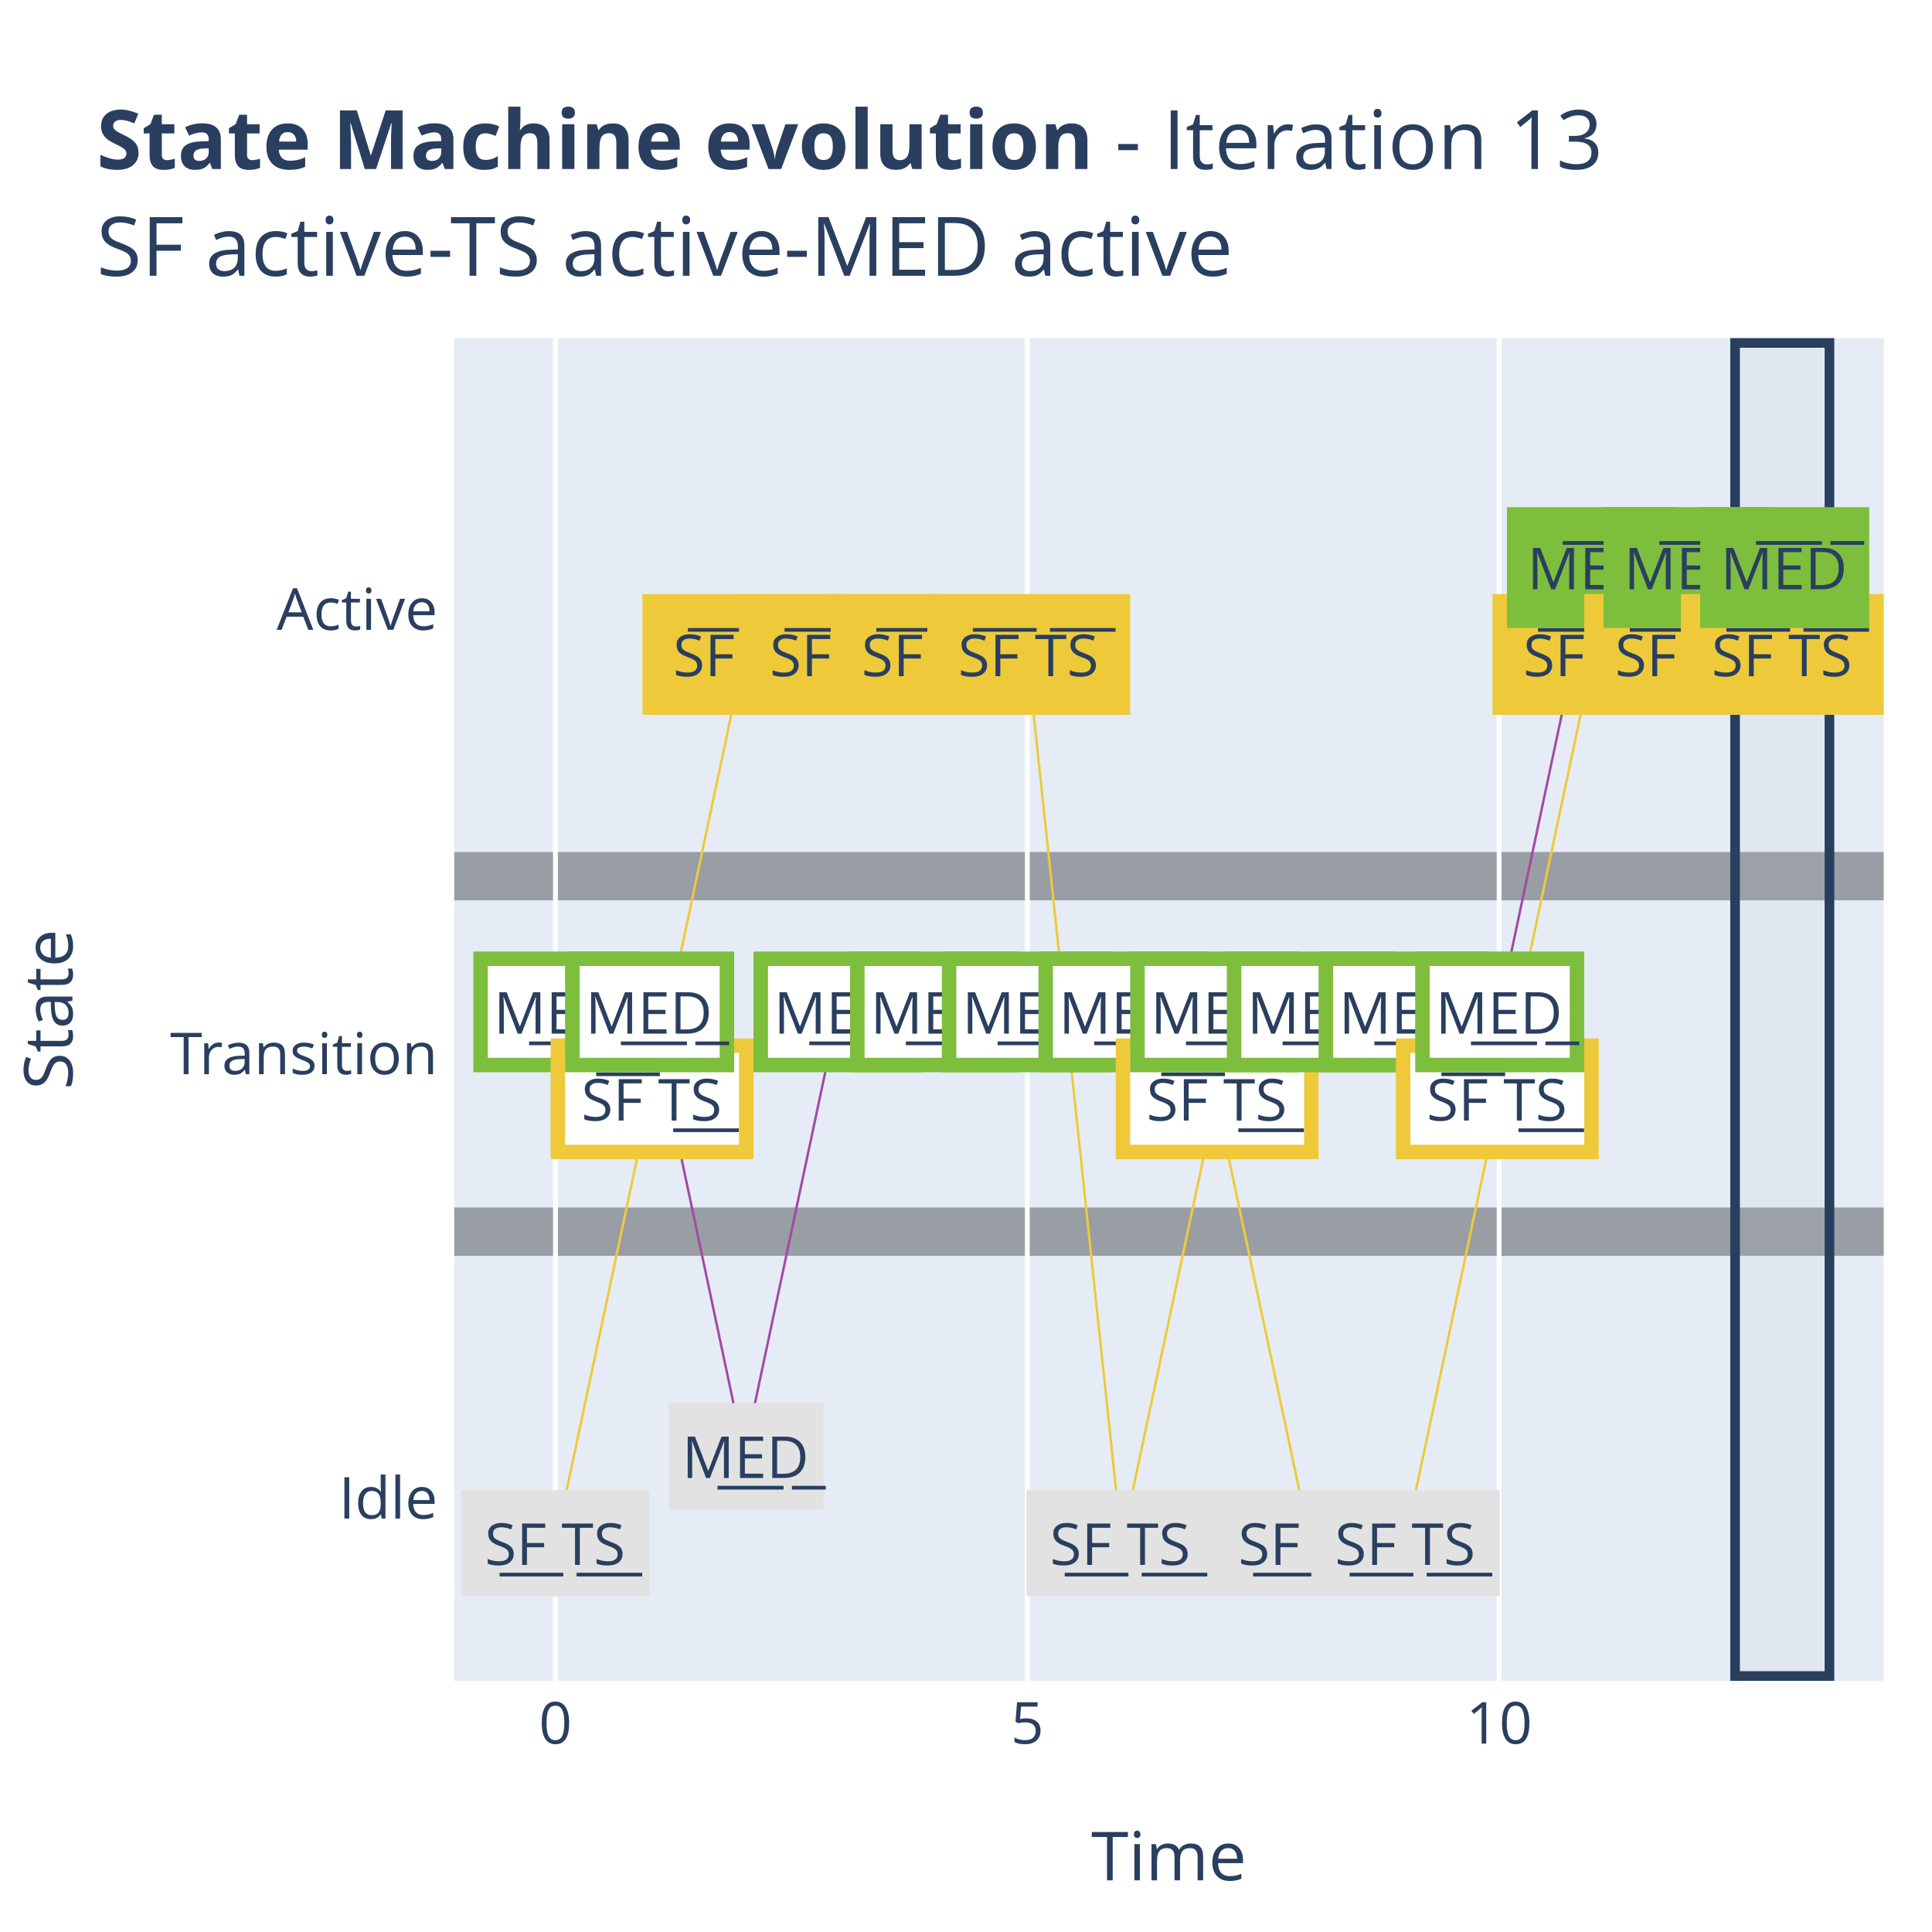
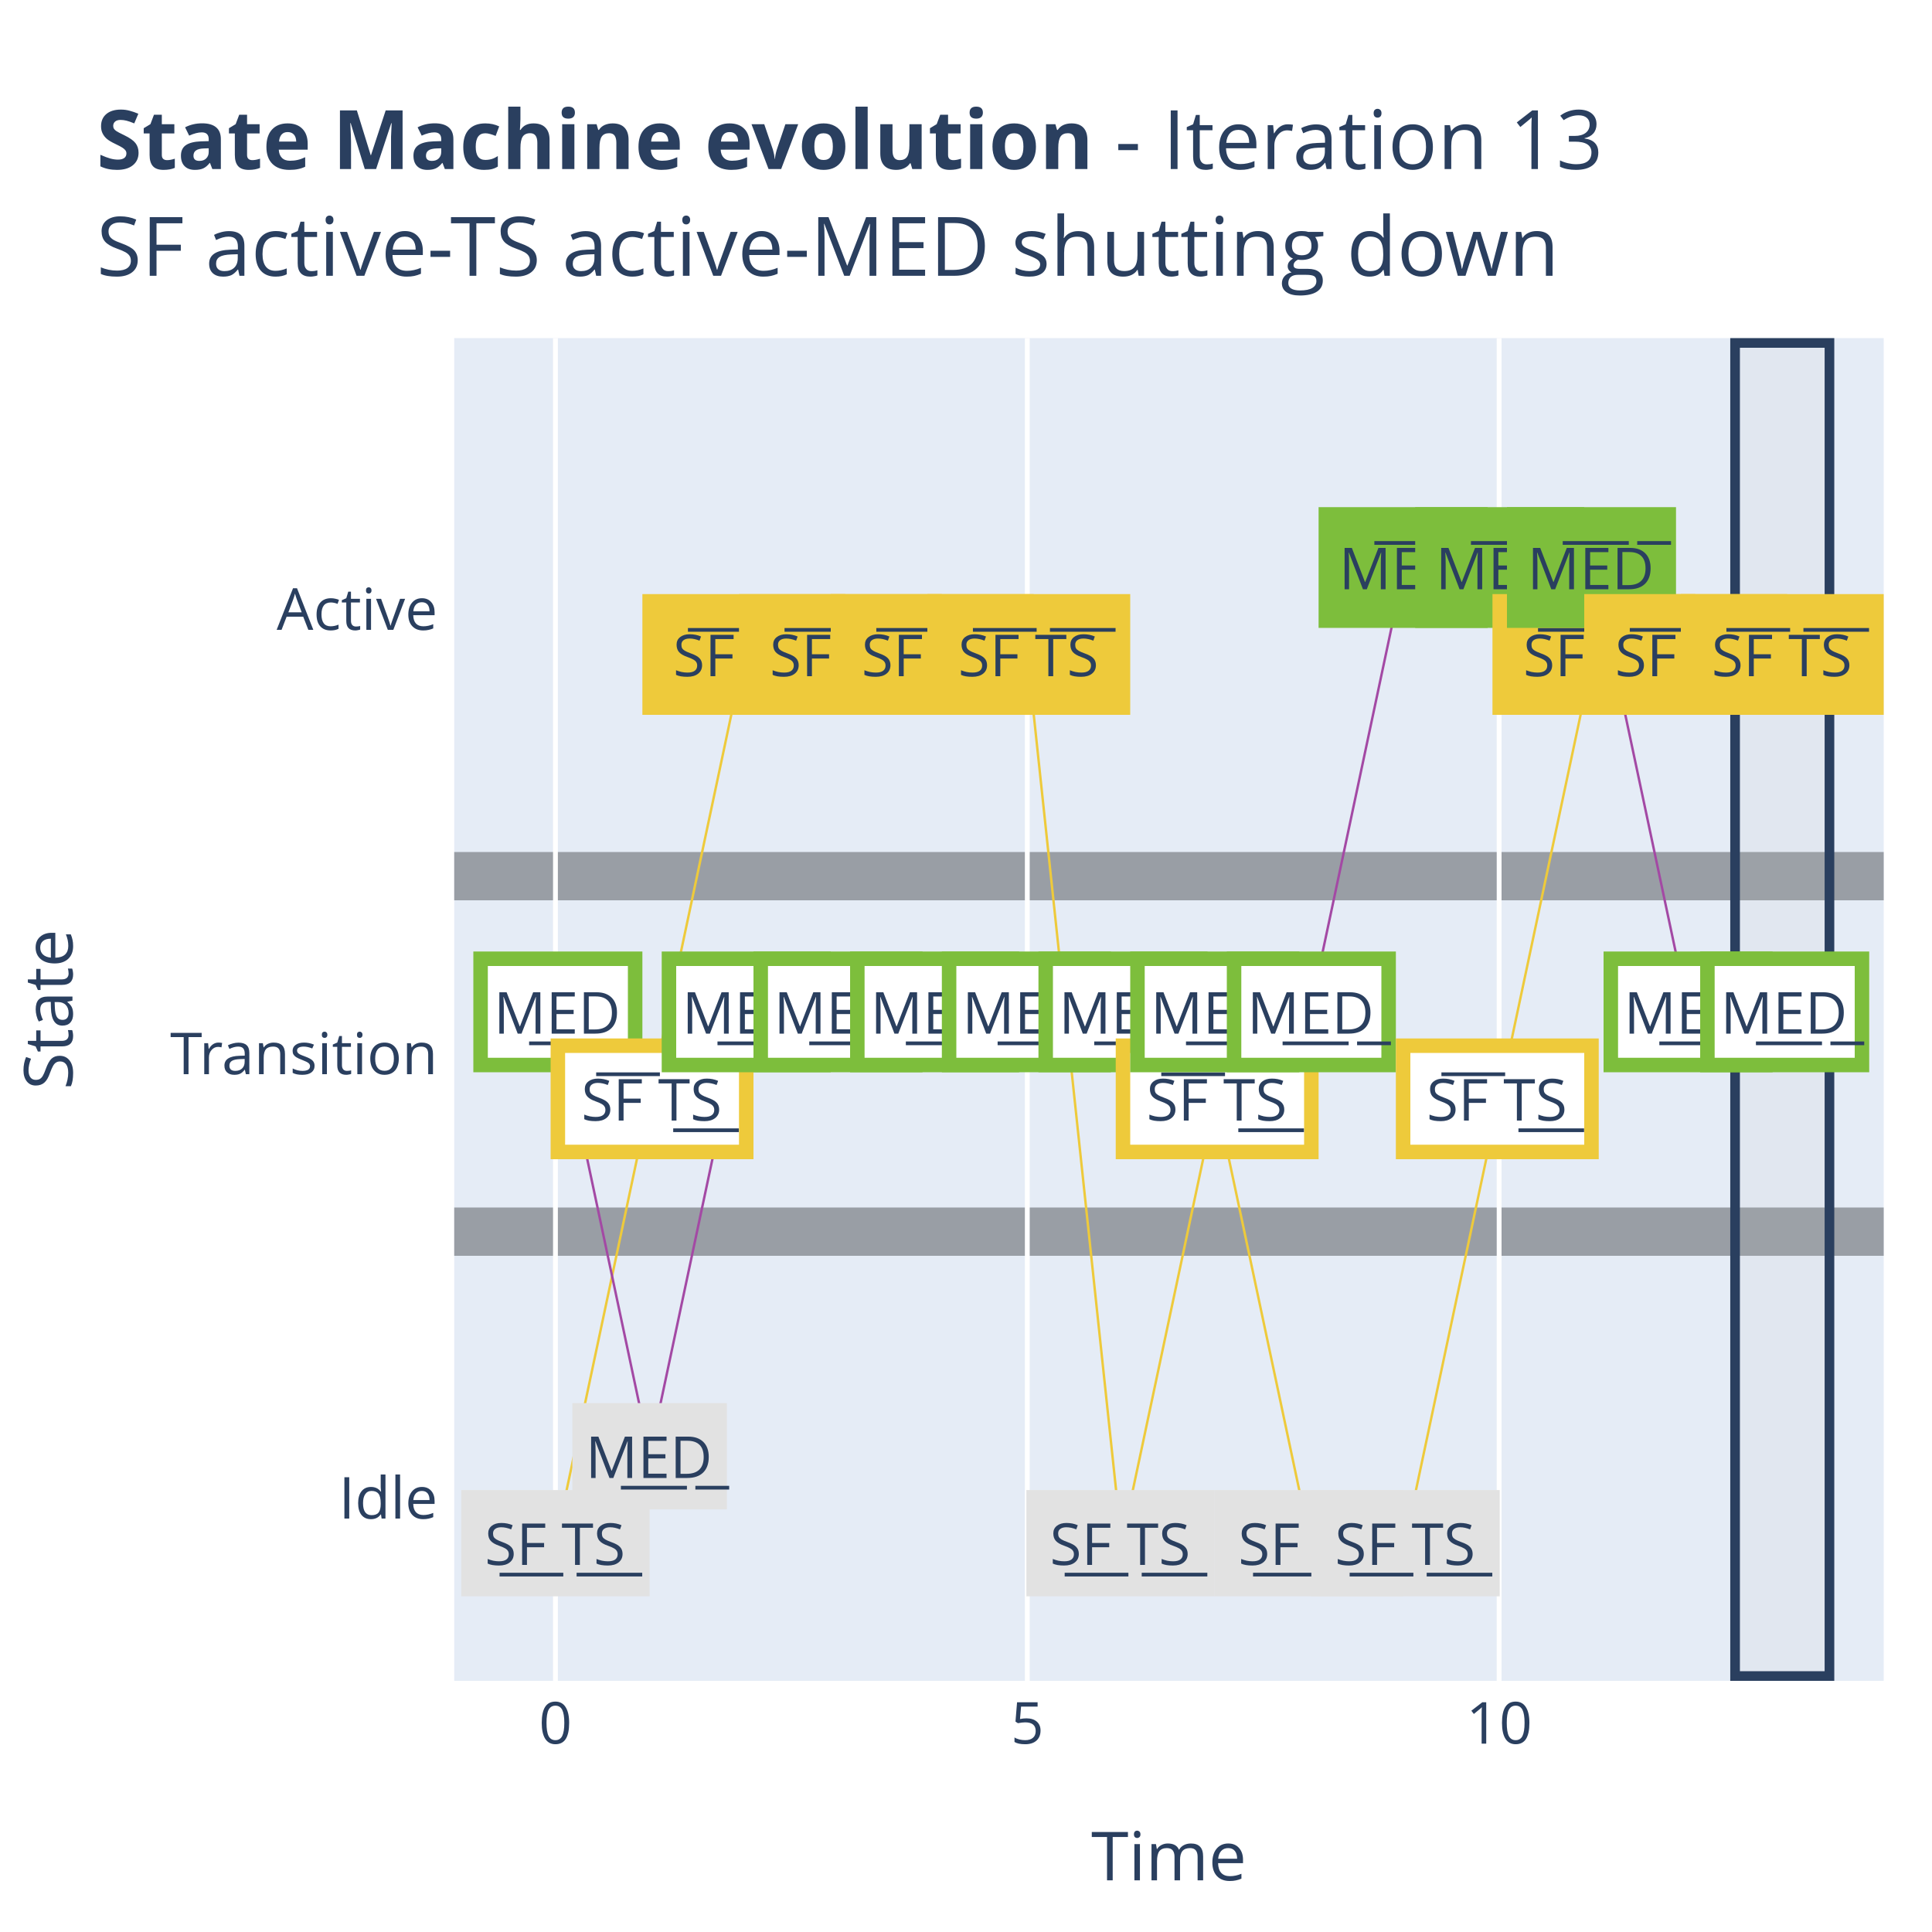
<svg xmlns="http://www.w3.org/2000/svg" class="main-svg" width="800" height="800" style="" viewBox="0 0 400 400">
  <rect x="0" y="0" width="400" height="400" style="fill: rgb(255, 255, 255); fill-opacity: 1;" />
-   <defs id="defs-da6cb9">
+   <defs id="defs-b3622c">
    <g class="clips">
-       <clipPath id="clipda6cb9xyplot" class="plotclip">
+       <clipPath id="clipb3622cxyplot" class="plotclip">
        <rect width="296" height="278" />
      </clipPath>
-       <clipPath class="axesclip" id="clipda6cb9x">
+       <clipPath class="axesclip" id="clipb3622cx">
        <rect x="94" y="0" width="296" height="400" />
      </clipPath>
-       <clipPath class="axesclip" id="clipda6cb9y">
+       <clipPath class="axesclip" id="clipb3622cy">
        <rect x="0" y="70" width="400" height="278" />
      </clipPath>
-       <clipPath class="axesclip" id="clipda6cb9xy">
+       <clipPath class="axesclip" id="clipb3622cxy">
        <rect x="94" y="70" width="296" height="278" />
      </clipPath>
    </g>
    <g class="gradients" />
    <g class="patterns" />
  </defs>
  <g class="bglayer">
    <rect class="bg" x="94" y="70" width="296" height="278" style="fill: rgb(229, 236, 246); fill-opacity: 1; stroke-width: 0;" />
  </g>
  <g class="layer-below">
    <g class="imagelayer" />
    <g class="shapelayer" />
  </g>
  <g class="cartesianlayer">
    <g class="subplot xy">
      <g class="layer-subplot">
        <g class="shapelayer" />
        <g class="imagelayer" />
      </g>
      <g class="minor-gridlayer">
        <g class="x" />
        <g class="y">
          <path class="ygrid crisp" transform="translate(0,255)" d="M94,0h296" style="stroke: rgb(153, 158, 165); stroke-opacity: 1; stroke-width: 10px;" />
          <path class="ygrid crisp" transform="translate(0,181.4)" d="M94,0h296" style="stroke: rgb(153, 158, 165); stroke-opacity: 1; stroke-width: 10px;" />
        </g>
      </g>
      <g class="gridlayer">
        <g class="x">
          <path class="xgrid crisp" transform="translate(115,0)" d="M0,70v278" style="stroke: rgb(255, 255, 255); stroke-opacity: 1; stroke-width: 1px;" />
          <path class="xgrid crisp" transform="translate(212.69,0)" d="M0,70v278" style="stroke: rgb(255, 255, 255); stroke-opacity: 1; stroke-width: 1px;" />
          <path class="xgrid crisp" transform="translate(310.38,0)" d="M0,70v278" style="stroke: rgb(255, 255, 255); stroke-opacity: 1; stroke-width: 1px;" />
        </g>
        <g class="y" />
      </g>
      <g class="zerolinelayer" />
      <path class="xlines-below" />
      <path class="ylines-below" />
      <g class="overlines-below" />
      <g class="xaxislayer-below" />
      <g class="yaxislayer-below" />
      <g class="overaxes-below" />
-       <g class="plot" transform="translate(94,70)" clip-path="url(#clipda6cb9xyplot)">
+       <g class="plot" transform="translate(94,70)" clip-path="url(#clipb3622cxyplot)">
        <g class="scatterlayer mlayer">
-           <g class="trace scatter trace87fec7" style="stroke-miterlimit: 2; opacity: 1;">
+           <g class="trace scatter tracebe1fd8" style="stroke-miterlimit: 2; opacity: 1;">
            <g class="fills" />
            <g class="errorbars" />
            <g class="lines">
              <path class="js-line" d="M21,249.4L60.08,65.4L79.62,65.4L118.69,65.4L138.23,249.4L157.77,157.4L177.31,249.4L196.85,249.4L216.38,157.4L235.92,65.4L255.46,65.4L275,65.4" style="vector-effect: none; fill: none; stroke: rgb(238, 202, 59); stroke-opacity: 1; stroke-width: 0.5px; opacity: 1;" />
            </g>
            <g class="points">
              <path class="point" transform="translate(21,249.4)" d="M3,0A3,3 0 1,1 0,-3A3,3 0 0,1 3,0Z" style="opacity: 1; stroke-width: 0px; fill: rgb(238, 202, 59); fill-opacity: 1;" />
              <path class="point" transform="translate(40.54,157.4)" d="M3,0A3,3 0 1,1 0,-3A3,3 0 0,1 3,0Z" style="opacity: 1; stroke-width: 0px; fill: rgb(238, 202, 59); fill-opacity: 1;" />
              <path class="point" transform="translate(60.08,65.4)" d="M3,0A3,3 0 1,1 0,-3A3,3 0 0,1 3,0Z" style="opacity: 1; stroke-width: 0px; fill: rgb(238, 202, 59); fill-opacity: 1;" />
              <path class="point" transform="translate(79.62,65.4)" d="M3,0A3,3 0 1,1 0,-3A3,3 0 0,1 3,0Z" style="opacity: 1; stroke-width: 0px; fill: rgb(238, 202, 59); fill-opacity: 1;" />
              <path class="point" transform="translate(99.15,65.4)" d="M3,0A3,3 0 1,1 0,-3A3,3 0 0,1 3,0Z" style="opacity: 1; stroke-width: 0px; fill: rgb(238, 202, 59); fill-opacity: 1;" />
              <path class="point" transform="translate(118.69,65.4)" d="M3,0A3,3 0 1,1 0,-3A3,3 0 0,1 3,0Z" style="opacity: 1; stroke-width: 0px; fill: rgb(238, 202, 59); fill-opacity: 1;" />
              <path class="point" transform="translate(138.23,249.4)" d="M3,0A3,3 0 1,1 0,-3A3,3 0 0,1 3,0Z" style="opacity: 1; stroke-width: 0px; fill: rgb(238, 202, 59); fill-opacity: 1;" />
              <path class="point" transform="translate(157.77,157.4)" d="M3,0A3,3 0 1,1 0,-3A3,3 0 0,1 3,0Z" style="opacity: 1; stroke-width: 0px; fill: rgb(238, 202, 59); fill-opacity: 1;" />
              <path class="point" transform="translate(177.31,249.4)" d="M3,0A3,3 0 1,1 0,-3A3,3 0 0,1 3,0Z" style="opacity: 1; stroke-width: 0px; fill: rgb(238, 202, 59); fill-opacity: 1;" />
              <path class="point" transform="translate(196.85,249.4)" d="M3,0A3,3 0 1,1 0,-3A3,3 0 0,1 3,0Z" style="opacity: 1; stroke-width: 0px; fill: rgb(238, 202, 59); fill-opacity: 1;" />
              <path class="point" transform="translate(216.38,157.4)" d="M3,0A3,3 0 1,1 0,-3A3,3 0 0,1 3,0Z" style="opacity: 1; stroke-width: 0px; fill: rgb(238, 202, 59); fill-opacity: 1;" />
              <path class="point" transform="translate(235.92,65.4)" d="M3,0A3,3 0 1,1 0,-3A3,3 0 0,1 3,0Z" style="opacity: 1; stroke-width: 0px; fill: rgb(238, 202, 59); fill-opacity: 1;" />
              <path class="point" transform="translate(255.46,65.4)" d="M3,0A3,3 0 1,1 0,-3A3,3 0 0,1 3,0Z" style="opacity: 1; stroke-width: 0px; fill: rgb(238, 202, 59); fill-opacity: 1;" />
              <path class="point" transform="translate(275,65.4)" d="M3,0A3,3 0 1,1 0,-3A3,3 0 0,1 3,0Z" style="opacity: 1; stroke-width: 0px; fill: rgb(238, 202, 59); fill-opacity: 1;" />
            </g>
            <g class="text" />
          </g>
-           <g class="trace scatter trace6c0f31" style="stroke-miterlimit: 2; opacity: 1;">
+           <g class="trace scatter traceb92983" style="stroke-miterlimit: 2; opacity: 1;">
            <g class="fills" />
            <g class="errorbars" />
            <g class="lines">
-               <path class="js-line" d="M21,139L40.54,139L60.08,231L79.62,139L99.15,139L216.38,139L235.92,47L275,47" style="vector-effect: none; fill: none; stroke: rgb(163, 73, 164); stroke-opacity: 1; stroke-width: 0.5px; opacity: 1;" />
+               <path class="js-line" d="M21,139L40.54,231L60.08,139L177.31,139L196.85,47L235.92,47L255.46,139L275,139" style="vector-effect: none; fill: none; stroke: rgb(163, 73, 164); stroke-opacity: 1; stroke-width: 0.5px; opacity: 1;" />
            </g>
            <g class="points" />
            <g class="text" />
          </g>
        </g>
      </g>
      <g class="overplot" />
      <path class="xlines-above crisp" d="M0,0" style="fill: none;" />
      <path class="ylines-above crisp" d="M93.5,70V348" style="fill: none; stroke-width: 1px; stroke: rgb(255, 255, 255); stroke-opacity: 1;" />
      <g class="overlines-above" />
      <g class="xaxislayer-above">
        <g class="xtick">
          <text text-anchor="middle" x="0" y="361" transform="translate(115,0)" style="font-family: 'Open Sans', verdana, arial, sans-serif; font-size: 12px; fill: rgb(42, 63, 95); fill-opacity: 1; white-space: pre; opacity: 1;">0</text>
        </g>
        <g class="xtick">
          <text text-anchor="middle" x="0" y="361" style="font-family: 'Open Sans', verdana, arial, sans-serif; font-size: 12px; fill: rgb(42, 63, 95); fill-opacity: 1; white-space: pre; opacity: 1;" transform="translate(212.69,0)">5</text>
        </g>
        <g class="xtick">
          <text text-anchor="middle" x="0" y="361" style="font-family: 'Open Sans', verdana, arial, sans-serif; font-size: 12px; fill: rgb(42, 63, 95); fill-opacity: 1; white-space: pre; opacity: 1;" transform="translate(310.38,0)">10</text>
        </g>
      </g>
      <g class="yaxislayer-above">
        <g class="ytick">
          <text text-anchor="end" x="90.6" y="4.2" transform="translate(0,310.2)" style="font-family: 'Open Sans', verdana, arial, sans-serif; font-size: 12px; fill: rgb(42, 63, 95); fill-opacity: 1; white-space: pre; opacity: 1;">Idle</text>
        </g>
        <g class="ytick">
          <text text-anchor="end" x="90.6" y="4.2" style="font-family: 'Open Sans', verdana, arial, sans-serif; font-size: 12px; fill: rgb(42, 63, 95); fill-opacity: 1; white-space: pre; opacity: 1;" transform="translate(0,218.2)">Transition</text>
        </g>
        <g class="ytick">
          <text text-anchor="end" x="90.6" y="4.2" style="font-family: 'Open Sans', verdana, arial, sans-serif; font-size: 12px; fill: rgb(42, 63, 95); fill-opacity: 1; white-space: pre; opacity: 1;" transform="translate(0,126.2)">Active</text>
        </g>
      </g>
      <g class="overaxes-above" />
    </g>
  </g>
  <g class="polarlayer" />
  <g class="smithlayer" />
  <g class="ternarylayer" />
  <g class="geolayer" />
  <g class="funnelarealayer" />
  <g class="pielayer" />
  <g class="iciclelayer" />
  <g class="treemaplayer" />
  <g class="sunburstlayer" />
  <g class="glimages" />
-   <defs id="topdefs-da6cb9">
+   <defs id="topdefs-b3622c">
    <g class="clips" />
  </defs>
  <g class="layer-above">
    <g class="imagelayer" />
    <g class="shapelayer">
-       <g class="shape-group" data-index="0" clip-path="url(#clipda6cb9xy)">
+       <g class="shape-group" data-index="0" clip-path="url(#clipb3622cxy)">
        <path data-index="0" fill-rule="evenodd" d="M359.23,347H378.77V71H359.23Z" style="opacity: 1; stroke: rgb(42, 63, 95); stroke-opacity: 1; fill: rgb(182, 182, 182); fill-opacity: 0.1; stroke-width: 2px;" />
      </g>
    </g>
  </g>
  <g class="infolayer">
    <g class="g-gtitle">
      <text class="gtitle" x="20" y="35" text-anchor="start" dy="0em" style="font-family: 'Open Sans', verdana, arial, sans-serif; font-size: 17px; fill: rgb(42, 63, 95); opacity: 1; font-weight: normal; white-space: pre;">
        <tspan class="line" dy="0em" x="20" y="35">
          <tspan style="font-weight:bold">State Machine evolution</tspan> - Iteration 13</tspan>
-         <tspan class="line" dy="1.3em" x="20" y="35">SF active-TS active-MED active</tspan>
+         <tspan class="line" dy="1.3em" x="20" y="35">SF active-TS active-MED shutting down</tspan>
        <tspan class="line" dy="2.6em" x="20" y="35" />
      </text>
    </g>
    <g class="g-xtitle">
      <text class="xtitle" x="242" y="389.3" text-anchor="middle" style="font-family: 'Open Sans', verdana, arial, sans-serif; font-size: 14px; fill: rgb(42, 63, 95); opacity: 1; font-weight: normal; white-space: pre;">Time</text>
    </g>
    <g class="g-ytitle" transform="translate(4.924805,0)">
      <text class="ytitle" transform="rotate(-90,10.075,209)" x="10.075" y="209" text-anchor="middle" style="font-family: 'Open Sans', verdana, arial, sans-serif; font-size: 14px; fill: rgb(42, 63, 95); opacity: 1; font-weight: normal; white-space: pre;">State</text>
    </g>
    <g class="annotation" data-index="0" style="opacity: 1;">
      <g class="annotation-text-g" transform="rotate(0,115,319.4)">
        <g class="cursor-pointer" transform="translate(94,307)">
          <rect class="bg" x="1.5" y="1.5" width="39" height="22" style="stroke-width: 3px; stroke: rgb(0, 0, 0); stroke-opacity: 0; fill: rgb(226, 226, 226); fill-opacity: 1;" />
          <text class="annotation-text" text-anchor="middle" x="20.906" y="17" style="font-family: 'Open Sans', verdana, arial, sans-serif; font-size: 12px; fill: rgb(42, 63, 95); fill-opacity: 1; white-space: pre;">S̲F̲ T̲S̲</text>
        </g>
      </g>
    </g>
    <g class="annotation" data-index="1" style="opacity: 1;">
      <g class="annotation-text-g" transform="rotate(0,115,209)">
        <g class="cursor-pointer" transform="translate(98,197)">
          <rect class="bg" x="1.5" y="1.5" width="32" height="22" style="stroke-width: 3px; stroke: rgb(125, 190, 60); stroke-opacity: 1; fill: rgb(255, 255, 255); fill-opacity: 1;" />
          <text class="annotation-text" text-anchor="middle" x="17.344" y="17" style="font-family: 'Open Sans', verdana, arial, sans-serif; font-size: 12px; fill: rgb(42, 63, 95); fill-opacity: 1; white-space: pre;">M̲E̲D̲</text>
        </g>
      </g>
    </g>
    <g class="annotation" data-index="2" style="opacity: 1;">
      <g class="annotation-text-g" transform="rotate(0,134.54,227.4)">
        <g class="cursor-pointer" transform="translate(114,215)">
          <rect class="bg" x="1.5" y="1.5" width="39" height="22" style="stroke-width: 3px; stroke: rgb(238, 202, 59); stroke-opacity: 1; fill: rgb(255, 255, 255); fill-opacity: 1;" />
          <text class="annotation-text" text-anchor="middle" x="20.906" y="17" style="font-family: 'Open Sans', verdana, arial, sans-serif; font-size: 12px; fill: rgb(42, 63, 95); fill-opacity: 1; white-space: pre;">S̅F̅ T̲S̲</text>
        </g>
      </g>
    </g>
    <g class="annotation" data-index="3" style="opacity: 1;">
-       <g class="annotation-text-g" transform="rotate(0,134.54,209)">
-         <g class="cursor-pointer" transform="translate(117,197)">
-           <rect class="bg" x="1.5" y="1.5" width="32" height="22" style="stroke-width: 3px; stroke: rgb(125, 190, 60); stroke-opacity: 1; fill: rgb(255, 255, 255); fill-opacity: 1;" />
+       <g class="annotation-text-g" transform="rotate(0,134.54,301)">
+         <g class="cursor-pointer" transform="translate(117,289)">
+           <rect class="bg" x="1.5" y="1.5" width="32" height="22" style="stroke-width: 3px; stroke: rgb(0, 0, 0); stroke-opacity: 0; fill: rgb(226, 226, 226); fill-opacity: 1;" />
          <text class="annotation-text" text-anchor="middle" x="17.344" y="17" style="font-family: 'Open Sans', verdana, arial, sans-serif; font-size: 12px; fill: rgb(42, 63, 95); fill-opacity: 1; white-space: pre;">M̲E̲D̲</text>
        </g>
      </g>
    </g>
    <g class="annotation" data-index="4" style="opacity: 1;">
      <g class="annotation-text-g" transform="rotate(0,154.08,135.4)">
        <g class="cursor-pointer" transform="translate(133,123)">
          <rect class="bg" x="1.5" y="1.5" width="39" height="22" style="stroke-width: 3px; stroke: rgb(238, 202, 59); stroke-opacity: 1; fill: rgb(238, 202, 59); fill-opacity: 1;" />
          <text class="annotation-text" text-anchor="middle" x="20.906" y="17" style="font-family: 'Open Sans', verdana, arial, sans-serif; font-size: 12px; fill: rgb(42, 63, 95); fill-opacity: 1; white-space: pre;">S̅F̅ T̅S̅</text>
        </g>
      </g>
    </g>
    <g class="annotation" data-index="5" style="opacity: 1;">
-       <g class="annotation-text-g" transform="rotate(0,154.08,301)">
-         <g class="cursor-pointer" transform="translate(137,289)">
-           <rect class="bg" x="1.5" y="1.5" width="32" height="22" style="stroke-width: 3px; stroke: rgb(0, 0, 0); stroke-opacity: 0; fill: rgb(226, 226, 226); fill-opacity: 1;" />
+       <g class="annotation-text-g" transform="rotate(0,154.08,209)">
+         <g class="cursor-pointer" transform="translate(137,197)">
+           <rect class="bg" x="1.5" y="1.5" width="32" height="22" style="stroke-width: 3px; stroke: rgb(125, 190, 60); stroke-opacity: 1; fill: rgb(255, 255, 255); fill-opacity: 1;" />
          <text class="annotation-text" text-anchor="middle" x="17.344" y="17" style="font-family: 'Open Sans', verdana, arial, sans-serif; font-size: 12px; fill: rgb(42, 63, 95); fill-opacity: 1; white-space: pre;">M̲E̲D̲</text>
        </g>
      </g>
    </g>
    <g class="annotation" data-index="6" style="opacity: 1;">
      <g class="annotation-text-g" transform="rotate(0,173.62,135.4)">
        <g class="cursor-pointer" transform="translate(153,123)">
          <rect class="bg" x="1.5" y="1.5" width="39" height="22" style="stroke-width: 3px; stroke: rgb(238, 202, 59); stroke-opacity: 1; fill: rgb(238, 202, 59); fill-opacity: 1;" />
          <text class="annotation-text" text-anchor="middle" x="20.906" y="17" style="font-family: 'Open Sans', verdana, arial, sans-serif; font-size: 12px; fill: rgb(42, 63, 95); fill-opacity: 1; white-space: pre;">S̅F̅ T̅S̅</text>
        </g>
      </g>
    </g>
    <g class="annotation" data-index="7" style="opacity: 1;">
      <g class="annotation-text-g" transform="rotate(0,173.62,209)">
        <g class="cursor-pointer" transform="translate(156,197)">
          <rect class="bg" x="1.5" y="1.5" width="32" height="22" style="stroke-width: 3px; stroke: rgb(125, 190, 60); stroke-opacity: 1; fill: rgb(255, 255, 255); fill-opacity: 1;" />
          <text class="annotation-text" text-anchor="middle" x="17.344" y="17" style="font-family: 'Open Sans', verdana, arial, sans-serif; font-size: 12px; fill: rgb(42, 63, 95); fill-opacity: 1; white-space: pre;">M̲E̲D̲</text>
        </g>
      </g>
    </g>
    <g class="annotation" data-index="8" style="opacity: 1;">
      <g class="annotation-text-g" transform="rotate(0,193.15,135.4)">
        <g class="cursor-pointer" transform="translate(172,123)">
          <rect class="bg" x="1.5" y="1.5" width="39" height="22" style="stroke-width: 3px; stroke: rgb(238, 202, 59); stroke-opacity: 1; fill: rgb(238, 202, 59); fill-opacity: 1;" />
          <text class="annotation-text" text-anchor="middle" x="20.906" y="17" style="font-family: 'Open Sans', verdana, arial, sans-serif; font-size: 12px; fill: rgb(42, 63, 95); fill-opacity: 1; white-space: pre;">S̅F̅ T̅S̅</text>
        </g>
      </g>
    </g>
    <g class="annotation" data-index="9" style="opacity: 1;">
      <g class="annotation-text-g" transform="rotate(0,193.15,209)">
        <g class="cursor-pointer" transform="translate(176,197)">
          <rect class="bg" x="1.5" y="1.5" width="32" height="22" style="stroke-width: 3px; stroke: rgb(125, 190, 60); stroke-opacity: 1; fill: rgb(255, 255, 255); fill-opacity: 1;" />
          <text class="annotation-text" text-anchor="middle" x="17.344" y="17" style="font-family: 'Open Sans', verdana, arial, sans-serif; font-size: 12px; fill: rgb(42, 63, 95); fill-opacity: 1; white-space: pre;">M̲E̲D̲</text>
        </g>
      </g>
    </g>
    <g class="annotation" data-index="10" style="opacity: 1;">
      <g class="annotation-text-g" transform="rotate(0,212.69,135.4)">
        <g class="cursor-pointer" transform="translate(192,123)">
          <rect class="bg" x="1.5" y="1.5" width="39" height="22" style="stroke-width: 3px; stroke: rgb(238, 202, 59); stroke-opacity: 1; fill: rgb(238, 202, 59); fill-opacity: 1;" />
          <text class="annotation-text" text-anchor="middle" x="20.906" y="17" style="font-family: 'Open Sans', verdana, arial, sans-serif; font-size: 12px; fill: rgb(42, 63, 95); fill-opacity: 1; white-space: pre;">S̅F̅ T̅S̅</text>
        </g>
      </g>
    </g>
    <g class="annotation" data-index="11" style="opacity: 1;">
      <g class="annotation-text-g" transform="rotate(0,212.69,209)">
        <g class="cursor-pointer" transform="translate(195,197)">
          <rect class="bg" x="1.5" y="1.5" width="32" height="22" style="stroke-width: 3px; stroke: rgb(125, 190, 60); stroke-opacity: 1; fill: rgb(255, 255, 255); fill-opacity: 1;" />
          <text class="annotation-text" text-anchor="middle" x="17.344" y="17" style="font-family: 'Open Sans', verdana, arial, sans-serif; font-size: 12px; fill: rgb(42, 63, 95); fill-opacity: 1; white-space: pre;">M̲E̲D̲</text>
        </g>
      </g>
    </g>
    <g class="annotation" data-index="12" style="opacity: 1;">
      <g class="annotation-text-g" transform="rotate(0,232.23,319.4)">
        <g class="cursor-pointer" transform="translate(211,307)">
          <rect class="bg" x="1.5" y="1.5" width="39" height="22" style="stroke-width: 3px; stroke: rgb(0, 0, 0); stroke-opacity: 0; fill: rgb(226, 226, 226); fill-opacity: 1;" />
          <text class="annotation-text" text-anchor="middle" x="20.906" y="17" style="font-family: 'Open Sans', verdana, arial, sans-serif; font-size: 12px; fill: rgb(42, 63, 95); fill-opacity: 1; white-space: pre;">S̲F̲ T̲S̲</text>
        </g>
      </g>
    </g>
    <g class="annotation" data-index="13" style="opacity: 1;">
      <g class="annotation-text-g" transform="rotate(0,232.23,209)">
        <g class="cursor-pointer" transform="translate(215,197)">
          <rect class="bg" x="1.5" y="1.5" width="32" height="22" style="stroke-width: 3px; stroke: rgb(125, 190, 60); stroke-opacity: 1; fill: rgb(255, 255, 255); fill-opacity: 1;" />
          <text class="annotation-text" text-anchor="middle" x="17.344" y="17" style="font-family: 'Open Sans', verdana, arial, sans-serif; font-size: 12px; fill: rgb(42, 63, 95); fill-opacity: 1; white-space: pre;">M̲E̲D̲</text>
        </g>
      </g>
    </g>
    <g class="annotation" data-index="14" style="opacity: 1;">
      <g class="annotation-text-g" transform="rotate(0,251.77,227.4)">
        <g class="cursor-pointer" transform="translate(231,215)">
          <rect class="bg" x="1.5" y="1.5" width="39" height="22" style="stroke-width: 3px; stroke: rgb(238, 202, 59); stroke-opacity: 1; fill: rgb(255, 255, 255); fill-opacity: 1;" />
          <text class="annotation-text" text-anchor="middle" x="20.906" y="17" style="font-family: 'Open Sans', verdana, arial, sans-serif; font-size: 12px; fill: rgb(42, 63, 95); fill-opacity: 1; white-space: pre;">S̅F̅ T̲S̲</text>
        </g>
      </g>
    </g>
    <g class="annotation" data-index="15" style="opacity: 1;">
      <g class="annotation-text-g" transform="rotate(0,251.77,209)">
        <g class="cursor-pointer" transform="translate(234,197)">
          <rect class="bg" x="1.5" y="1.5" width="32" height="22" style="stroke-width: 3px; stroke: rgb(125, 190, 60); stroke-opacity: 1; fill: rgb(255, 255, 255); fill-opacity: 1;" />
          <text class="annotation-text" text-anchor="middle" x="17.344" y="17" style="font-family: 'Open Sans', verdana, arial, sans-serif; font-size: 12px; fill: rgb(42, 63, 95); fill-opacity: 1; white-space: pre;">M̲E̲D̲</text>
        </g>
      </g>
    </g>
    <g class="annotation" data-index="16" style="opacity: 1;">
      <g class="annotation-text-g" transform="rotate(0,271.31,319.4)">
        <g class="cursor-pointer" transform="translate(250,307)">
          <rect class="bg" x="1.5" y="1.5" width="39" height="22" style="stroke-width: 3px; stroke: rgb(0, 0, 0); stroke-opacity: 0; fill: rgb(226, 226, 226); fill-opacity: 1;" />
          <text class="annotation-text" text-anchor="middle" x="20.906" y="17" style="font-family: 'Open Sans', verdana, arial, sans-serif; font-size: 12px; fill: rgb(42, 63, 95); fill-opacity: 1; white-space: pre;">S̲F̲ T̲S̲</text>
        </g>
      </g>
    </g>
    <g class="annotation" data-index="17" style="opacity: 1;">
      <g class="annotation-text-g" transform="rotate(0,271.31,209)">
        <g class="cursor-pointer" transform="translate(254,197)">
          <rect class="bg" x="1.5" y="1.5" width="32" height="22" style="stroke-width: 3px; stroke: rgb(125, 190, 60); stroke-opacity: 1; fill: rgb(255, 255, 255); fill-opacity: 1;" />
          <text class="annotation-text" text-anchor="middle" x="17.344" y="17" style="font-family: 'Open Sans', verdana, arial, sans-serif; font-size: 12px; fill: rgb(42, 63, 95); fill-opacity: 1; white-space: pre;">M̲E̲D̲</text>
        </g>
      </g>
    </g>
    <g class="annotation" data-index="18" style="opacity: 1;">
      <g class="annotation-text-g" transform="rotate(0,290.85,319.4)">
        <g class="cursor-pointer" transform="translate(270,307)">
          <rect class="bg" x="1.5" y="1.5" width="39" height="22" style="stroke-width: 3px; stroke: rgb(0, 0, 0); stroke-opacity: 0; fill: rgb(226, 226, 226); fill-opacity: 1;" />
          <text class="annotation-text" text-anchor="middle" x="20.906" y="17" style="font-family: 'Open Sans', verdana, arial, sans-serif; font-size: 12px; fill: rgb(42, 63, 95); fill-opacity: 1; white-space: pre;">S̲F̲ T̲S̲</text>
        </g>
      </g>
    </g>
    <g class="annotation" data-index="19" style="opacity: 1;">
-       <g class="annotation-text-g" transform="rotate(0,290.85,209)">
-         <g class="cursor-pointer" transform="translate(273,197)">
-           <rect class="bg" x="1.5" y="1.5" width="32" height="22" style="stroke-width: 3px; stroke: rgb(125, 190, 60); stroke-opacity: 1; fill: rgb(255, 255, 255); fill-opacity: 1;" />
-           <text class="annotation-text" text-anchor="middle" x="17.344" y="17" style="font-family: 'Open Sans', verdana, arial, sans-serif; font-size: 12px; fill: rgb(42, 63, 95); fill-opacity: 1; white-space: pre;">M̲E̲D̲</text>
+       <g class="annotation-text-g" transform="rotate(0,290.85,117)">
+         <g class="cursor-pointer" transform="translate(273,105)">
+           <rect class="bg" x="1.5" y="1.5" width="32" height="22" style="stroke-width: 3px; stroke: rgb(125, 190, 60); stroke-opacity: 1; fill: rgb(125, 190, 60); fill-opacity: 1;" />
+           <text class="annotation-text" text-anchor="middle" x="17.344" y="17" style="font-family: 'Open Sans', verdana, arial, sans-serif; font-size: 12px; fill: rgb(42, 63, 95); fill-opacity: 1; white-space: pre;">M̅E̅D̅</text>
        </g>
      </g>
    </g>
    <g class="annotation" data-index="20" style="opacity: 1;">
      <g class="annotation-text-g" transform="rotate(0,310.38,227.4)">
        <g class="cursor-pointer" transform="translate(289,215)">
          <rect class="bg" x="1.5" y="1.5" width="39" height="22" style="stroke-width: 3px; stroke: rgb(238, 202, 59); stroke-opacity: 1; fill: rgb(255, 255, 255); fill-opacity: 1;" />
          <text class="annotation-text" text-anchor="middle" x="20.906" y="17" style="font-family: 'Open Sans', verdana, arial, sans-serif; font-size: 12px; fill: rgb(42, 63, 95); fill-opacity: 1; white-space: pre;">S̅F̅ T̲S̲</text>
        </g>
      </g>
    </g>
    <g class="annotation" data-index="21" style="opacity: 1;">
-       <g class="annotation-text-g" transform="rotate(0,310.38,209)">
-         <g class="cursor-pointer" transform="translate(293,197)">
-           <rect class="bg" x="1.5" y="1.5" width="32" height="22" style="stroke-width: 3px; stroke: rgb(125, 190, 60); stroke-opacity: 1; fill: rgb(255, 255, 255); fill-opacity: 1;" />
-           <text class="annotation-text" text-anchor="middle" x="17.344" y="17" style="font-family: 'Open Sans', verdana, arial, sans-serif; font-size: 12px; fill: rgb(42, 63, 95); fill-opacity: 1; white-space: pre;">M̲E̲D̲</text>
+       <g class="annotation-text-g" transform="rotate(0,310.38,117)">
+         <g class="cursor-pointer" transform="translate(293,105)">
+           <rect class="bg" x="1.5" y="1.5" width="32" height="22" style="stroke-width: 3px; stroke: rgb(125, 190, 60); stroke-opacity: 1; fill: rgb(125, 190, 60); fill-opacity: 1;" />
+           <text class="annotation-text" text-anchor="middle" x="17.344" y="17" style="font-family: 'Open Sans', verdana, arial, sans-serif; font-size: 12px; fill: rgb(42, 63, 95); fill-opacity: 1; white-space: pre;">M̅E̅D̅</text>
        </g>
      </g>
    </g>
    <g class="annotation" data-index="22" style="opacity: 1;">
      <g class="annotation-text-g" transform="rotate(0,329.92,135.4)">
        <g class="cursor-pointer" transform="translate(309,123)">
          <rect class="bg" x="1.5" y="1.5" width="39" height="22" style="stroke-width: 3px; stroke: rgb(238, 202, 59); stroke-opacity: 1; fill: rgb(238, 202, 59); fill-opacity: 1;" />
          <text class="annotation-text" text-anchor="middle" x="20.906" y="17" style="font-family: 'Open Sans', verdana, arial, sans-serif; font-size: 12px; fill: rgb(42, 63, 95); fill-opacity: 1; white-space: pre;">S̅F̅ T̅S̅</text>
        </g>
      </g>
    </g>
    <g class="annotation" data-index="23" style="opacity: 1;">
      <g class="annotation-text-g" transform="rotate(0,329.92,117)">
        <g class="cursor-pointer" transform="translate(312,105)">
          <rect class="bg" x="1.5" y="1.5" width="32" height="22" style="stroke-width: 3px; stroke: rgb(125, 190, 60); stroke-opacity: 1; fill: rgb(125, 190, 60); fill-opacity: 1;" />
          <text class="annotation-text" text-anchor="middle" x="17.344" y="17" style="font-family: 'Open Sans', verdana, arial, sans-serif; font-size: 12px; fill: rgb(42, 63, 95); fill-opacity: 1; white-space: pre;">M̅E̅D̅</text>
        </g>
      </g>
    </g>
    <g class="annotation" data-index="24" style="opacity: 1;">
      <g class="annotation-text-g" transform="rotate(0,349.46,135.4)">
        <g class="cursor-pointer" transform="translate(328,123)">
          <rect class="bg" x="1.5" y="1.5" width="39" height="22" style="stroke-width: 3px; stroke: rgb(238, 202, 59); stroke-opacity: 1; fill: rgb(238, 202, 59); fill-opacity: 1;" />
          <text class="annotation-text" text-anchor="middle" x="20.906" y="17" style="font-family: 'Open Sans', verdana, arial, sans-serif; font-size: 12px; fill: rgb(42, 63, 95); fill-opacity: 1; white-space: pre;">S̅F̅ T̅S̅</text>
        </g>
      </g>
    </g>
    <g class="annotation" data-index="25" style="opacity: 1;">
-       <g class="annotation-text-g" transform="rotate(0,349.46,117)">
-         <g class="cursor-pointer" transform="translate(332,105)">
-           <rect class="bg" x="1.5" y="1.5" width="32" height="22" style="stroke-width: 3px; stroke: rgb(125, 190, 60); stroke-opacity: 1; fill: rgb(125, 190, 60); fill-opacity: 1;" />
-           <text class="annotation-text" text-anchor="middle" x="17.344" y="17" style="font-family: 'Open Sans', verdana, arial, sans-serif; font-size: 12px; fill: rgb(42, 63, 95); fill-opacity: 1; white-space: pre;">M̅E̅D̅</text>
+       <g class="annotation-text-g" transform="rotate(0,349.46,209)">
+         <g class="cursor-pointer" transform="translate(332,197)">
+           <rect class="bg" x="1.5" y="1.5" width="32" height="22" style="stroke-width: 3px; stroke: rgb(125, 190, 60); stroke-opacity: 1; fill: rgb(255, 255, 255); fill-opacity: 1;" />
+           <text class="annotation-text" text-anchor="middle" x="17.344" y="17" style="font-family: 'Open Sans', verdana, arial, sans-serif; font-size: 12px; fill: rgb(42, 63, 95); fill-opacity: 1; white-space: pre;">M̲E̲D̲</text>
        </g>
      </g>
    </g>
    <g class="annotation" data-index="26" style="opacity: 1;">
      <g class="annotation-text-g" transform="rotate(0,369,135.4)">
        <g class="cursor-pointer" transform="translate(348,123)">
          <rect class="bg" x="1.5" y="1.5" width="39" height="22" style="stroke-width: 3px; stroke: rgb(238, 202, 59); stroke-opacity: 1; fill: rgb(238, 202, 59); fill-opacity: 1;" />
          <text class="annotation-text" text-anchor="middle" x="20.906" y="17" style="font-family: 'Open Sans', verdana, arial, sans-serif; font-size: 12px; fill: rgb(42, 63, 95); fill-opacity: 1; white-space: pre;">S̅F̅ T̅S̅</text>
        </g>
      </g>
    </g>
    <g class="annotation" data-index="27" style="opacity: 1;">
-       <g class="annotation-text-g" transform="rotate(0,369,117)">
-         <g class="cursor-pointer" transform="translate(352,105)">
-           <rect class="bg" x="1.5" y="1.5" width="32" height="22" style="stroke-width: 3px; stroke: rgb(125, 190, 60); stroke-opacity: 1; fill: rgb(125, 190, 60); fill-opacity: 1;" />
-           <text class="annotation-text" text-anchor="middle" x="17.344" y="17" style="font-family: 'Open Sans', verdana, arial, sans-serif; font-size: 12px; fill: rgb(42, 63, 95); fill-opacity: 1; white-space: pre;">M̅E̅D̅</text>
+       <g class="annotation-text-g" transform="rotate(0,369,209)">
+         <g class="cursor-pointer" transform="translate(352,197)">
+           <rect class="bg" x="1.5" y="1.5" width="32" height="22" style="stroke-width: 3px; stroke: rgb(125, 190, 60); stroke-opacity: 1; fill: rgb(255, 255, 255); fill-opacity: 1;" />
+           <text class="annotation-text" text-anchor="middle" x="17.344" y="17" style="font-family: 'Open Sans', verdana, arial, sans-serif; font-size: 12px; fill: rgb(42, 63, 95); fill-opacity: 1; white-space: pre;">M̲E̲D̲</text>
        </g>
      </g>
    </g>
  </g>
</svg>
